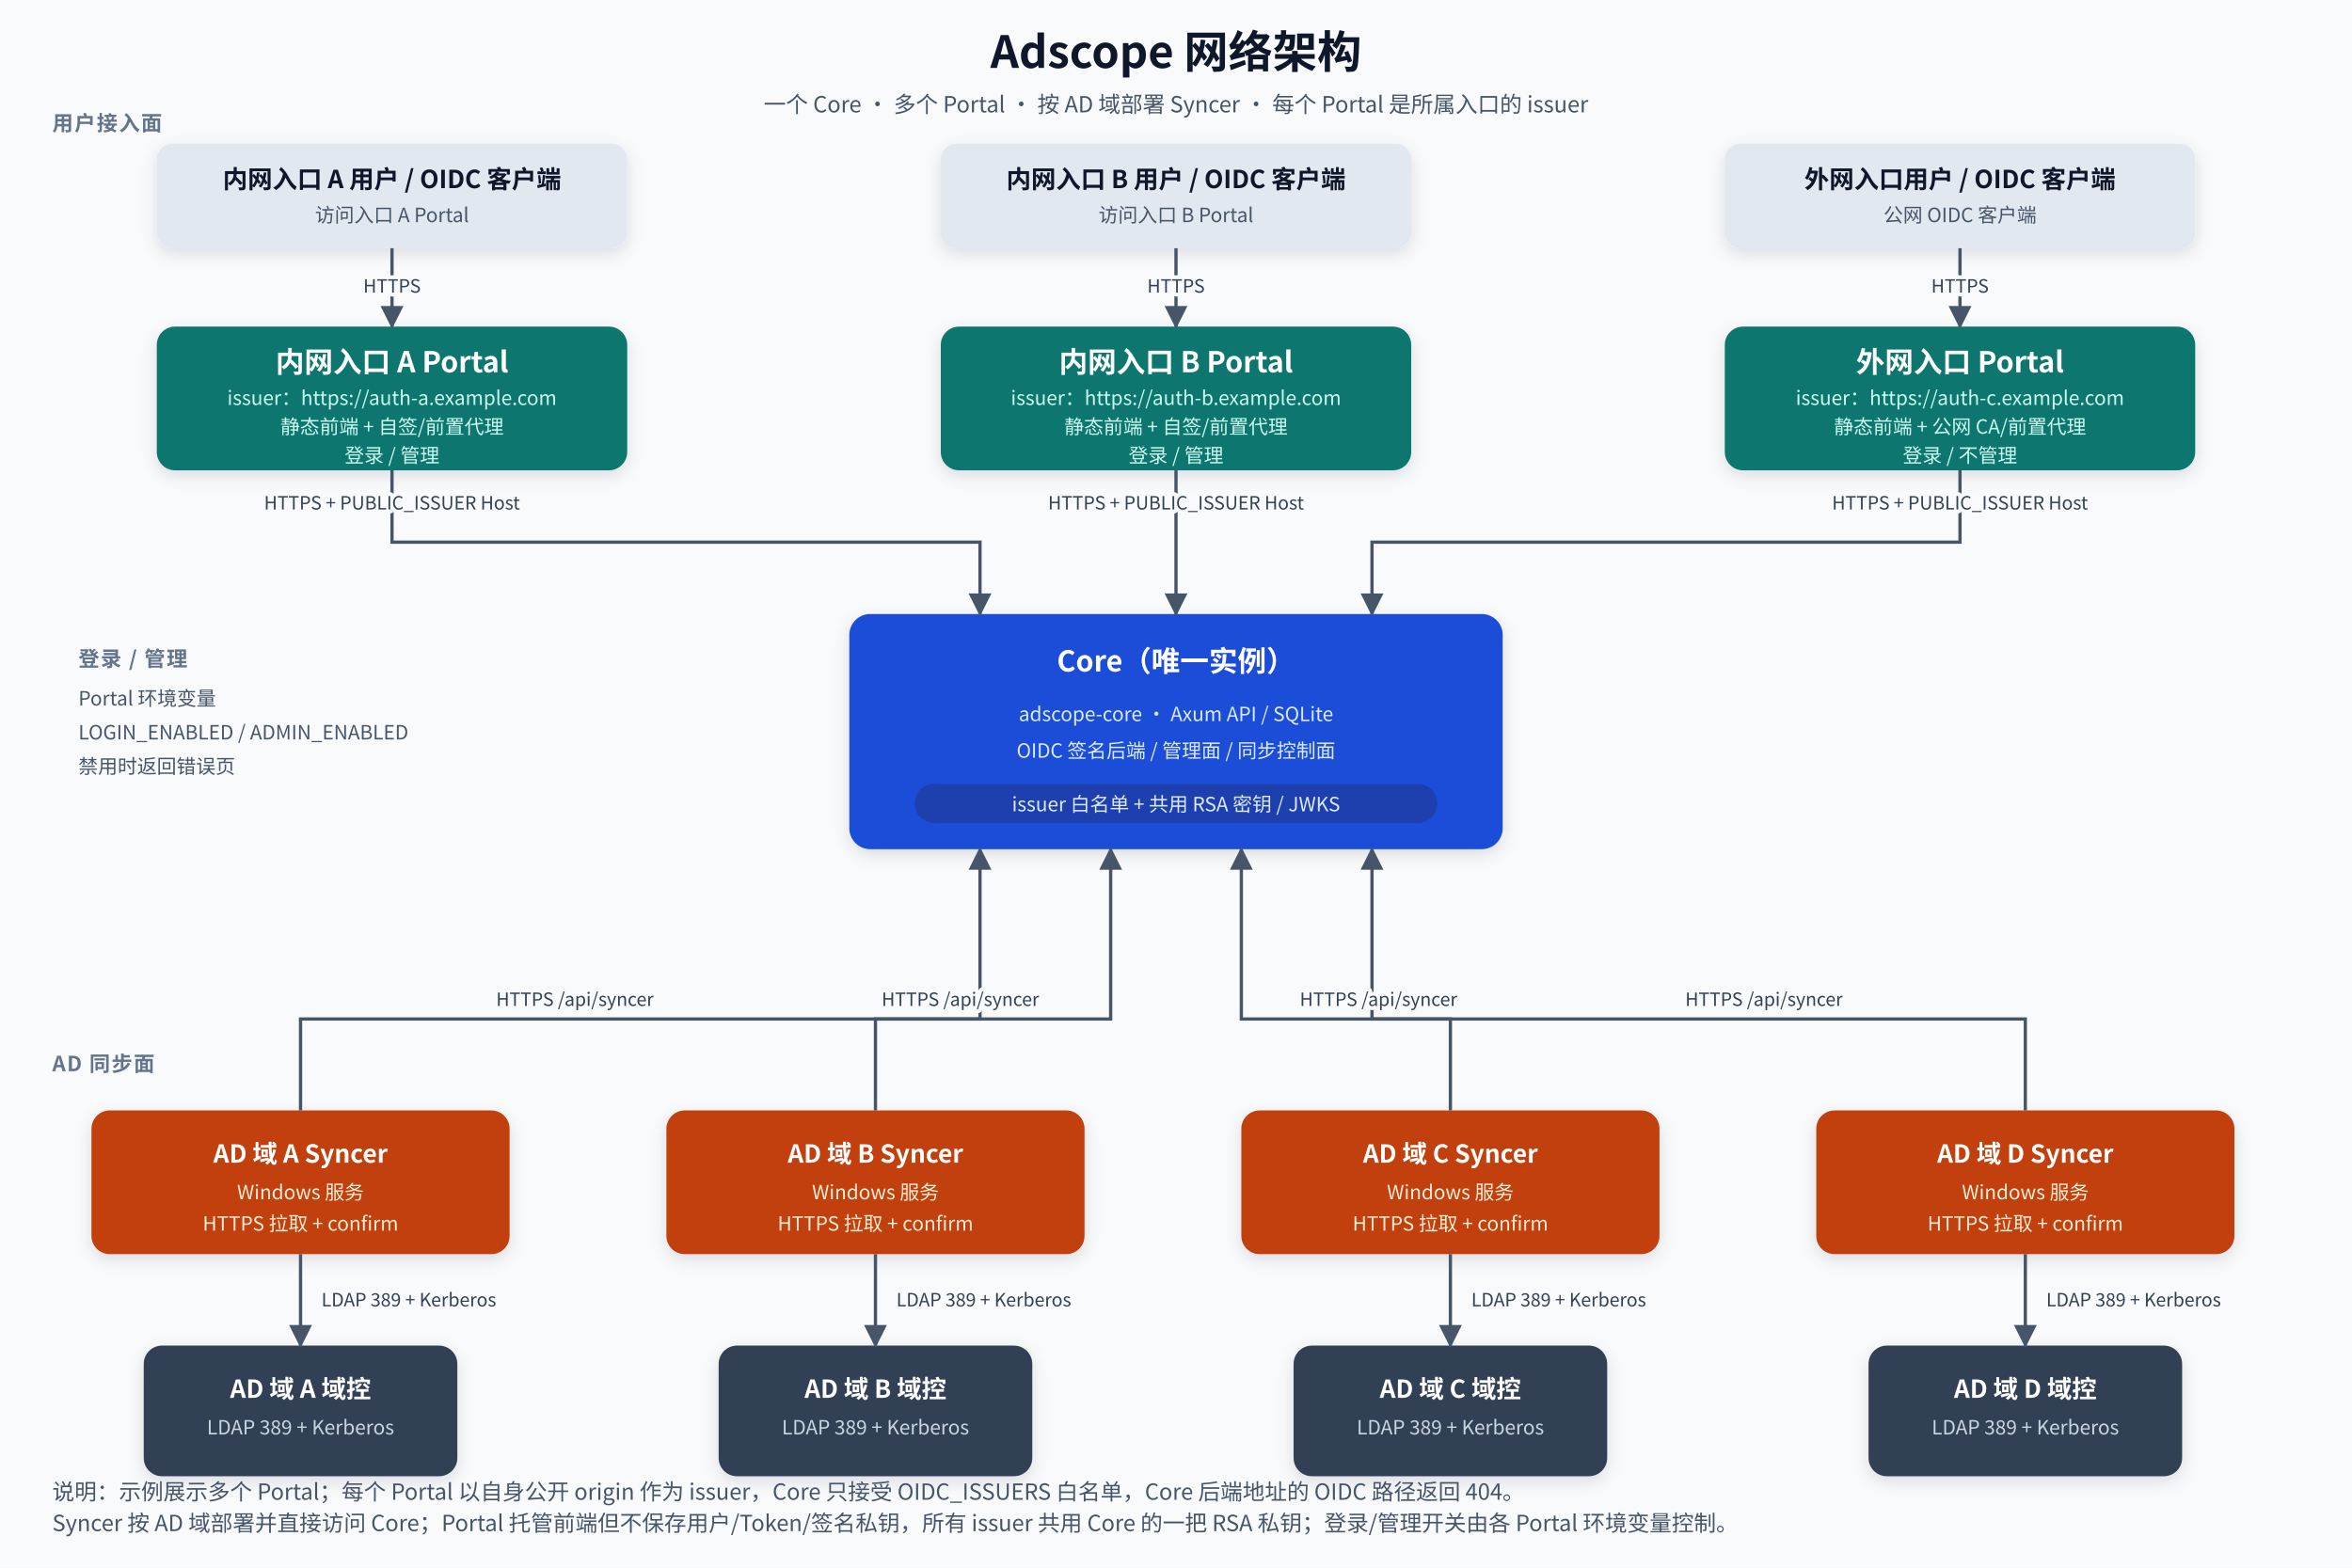
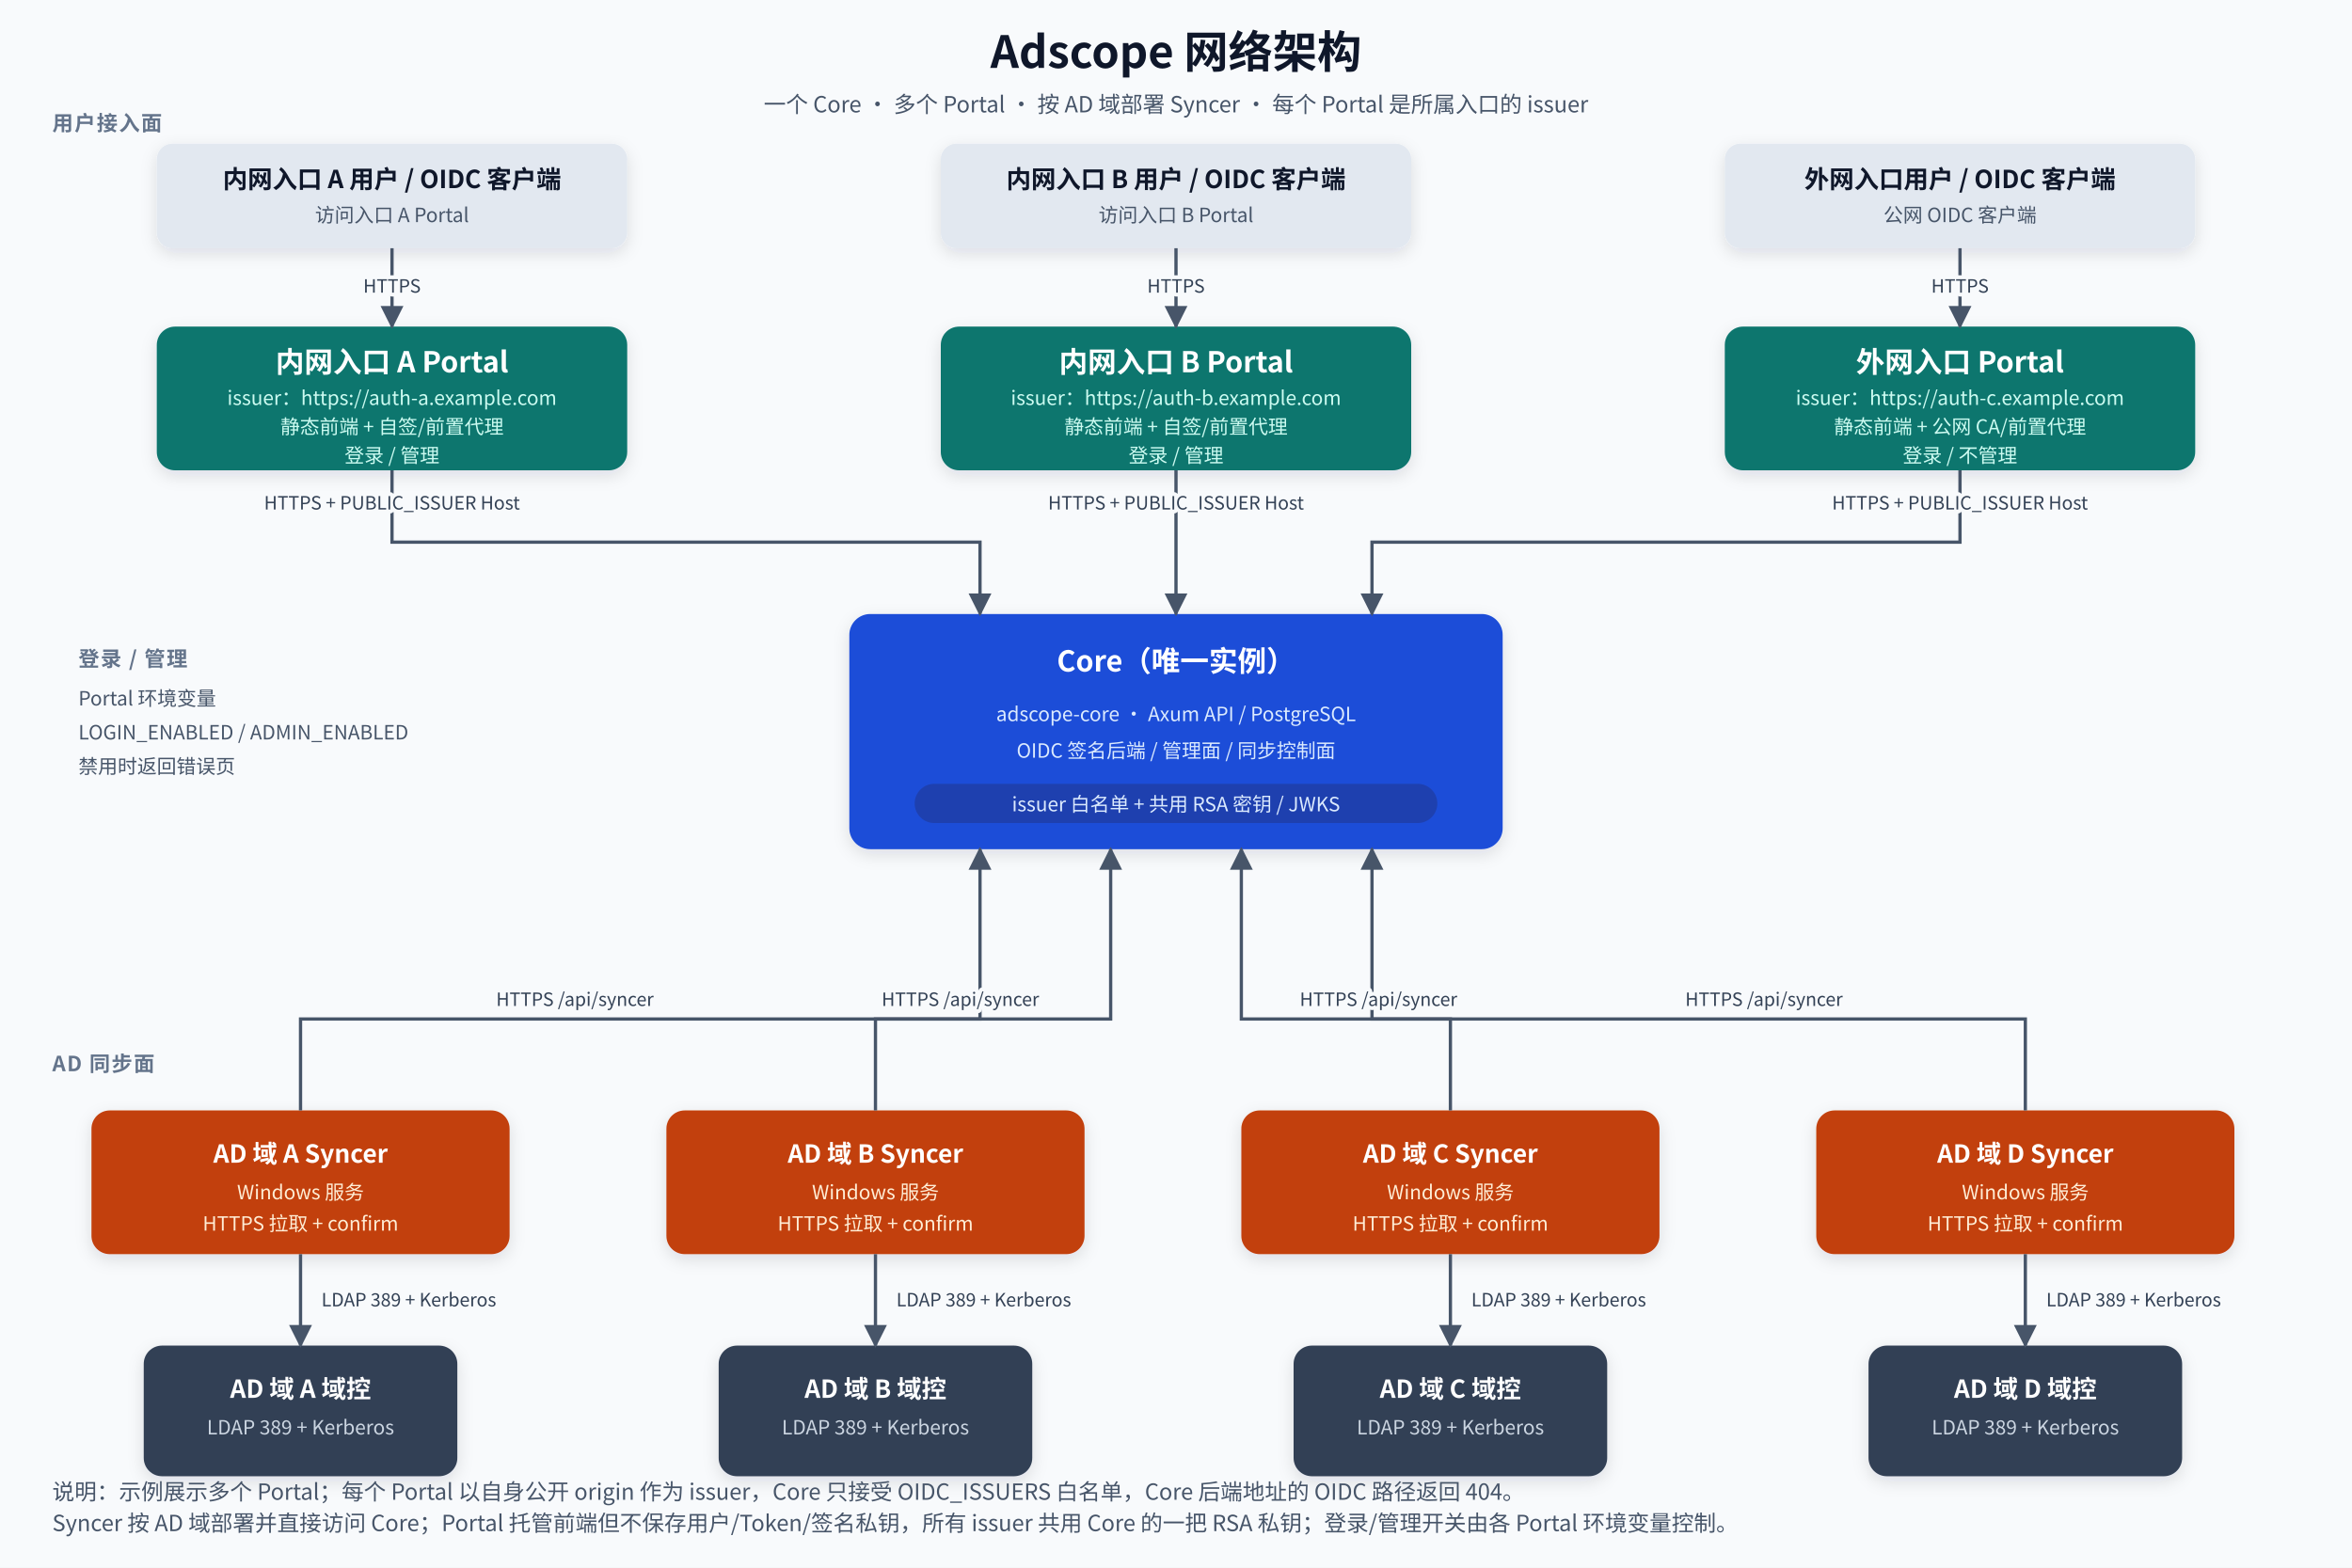
<svg xmlns="http://www.w3.org/2000/svg" width="1800" height="1200" viewBox="0 0 1800 1200" role="img" aria-labelledby="title desc">
  <defs>
    <marker id="arrow" viewBox="0 0 10 10" refX="9" refY="5" markerWidth="7" markerHeight="7" orient="auto-start-reverse">
      <path d="M0,0 L10,5 L0,10 z" fill="#475569" />
    </marker>
    <filter id="shadow" x="-20%" y="-20%" width="140%" height="140%">
      <feDropShadow dx="0" dy="4" stdDeviation="6" flood-color="#0f172a" flood-opacity="0.12" />
    </filter>
    <style>
      .title { font-family: "Microsoft YaHei", "PingFang SC", "Noto Sans CJK SC", sans-serif; font-size: 34px; font-weight: 700; fill: #0f172a; }
      .subtitle { font-family: "Microsoft YaHei", "PingFang SC", "Noto Sans CJK SC", sans-serif; font-size: 17px; fill: #475569; }
      .section { font-family: "Microsoft YaHei", "PingFang SC", "Noto Sans CJK SC", sans-serif; font-size: 16px; font-weight: 700; fill: #64748b; letter-spacing: 1px; }
      .box-title { font-family: "Microsoft YaHei", "PingFang SC", "Noto Sans CJK SC", sans-serif; font-size: 22px; font-weight: 700; }
      .box-title-small { font-family: "Microsoft YaHei", "PingFang SC", "Noto Sans CJK SC", sans-serif; font-size: 19px; font-weight: 700; }
      .box-sub { font-family: "Microsoft YaHei", "PingFang SC", "Noto Sans CJK SC", sans-serif; font-size: 15px; }
      .link { font-family: "Microsoft YaHei", "PingFang SC", "Noto Sans CJK SC", sans-serif; font-size: 14px; fill: #334155; paint-order: stroke; stroke: #f8fafc; stroke-width: 6px; stroke-linejoin: round; }
      .line { fill: none; stroke: #475569; stroke-width: 2.5; }
      .line-dashed { fill: none; stroke: #6d28d9; stroke-width: 2.5; stroke-dasharray: 7 6; }
    </style>
  </defs>
  <rect width="1800" height="1200" fill="#f8fafc" />
  <text x="900" y="52" text-anchor="middle" class="title">Adscope 网络架构</text>
  <text x="900" y="86" text-anchor="middle" class="subtitle">一个 Core · 多个 Portal · 按 AD 域部署 Syncer · 每个 Portal 是所属入口的 issuer</text>
  <text x="40" y="100" class="section">用户接入面</text>
  <text x="40" y="820" class="section">AD 同步面</text>
  <rect x="120" y="110" width="360" height="80" rx="12" fill="#e2e8f0" filter="url(#shadow)" />
  <text x="300" y="144" text-anchor="middle" class="box-title-small" fill="#0f172a">内网入口 A 用户 / OIDC 客户端</text>
  <text x="300" y="170" text-anchor="middle" class="box-sub" fill="#475569">访问入口 A Portal</text>
  <rect x="720" y="110" width="360" height="80" rx="12" fill="#e2e8f0" filter="url(#shadow)" />
  <text x="900" y="144" text-anchor="middle" class="box-title-small" fill="#0f172a">内网入口 B 用户 / OIDC 客户端</text>
  <text x="900" y="170" text-anchor="middle" class="box-sub" fill="#475569">访问入口 B Portal</text>
  <rect x="1320" y="110" width="360" height="80" rx="12" fill="#e2e8f0" filter="url(#shadow)" />
  <text x="1500" y="144" text-anchor="middle" class="box-title-small" fill="#0f172a">外网入口用户 / OIDC 客户端</text>
  <text x="1500" y="170" text-anchor="middle" class="box-sub" fill="#475569">公网 OIDC 客户端</text>
  <rect x="120" y="250" width="360" height="110" rx="14" fill="#0f766e" filter="url(#shadow)" />
  <text x="300" y="285" text-anchor="middle" class="box-title" fill="#ffffff">内网入口 A Portal</text>
  <text x="300" y="310" text-anchor="middle" class="box-sub" fill="#ccfbf1">issuer：https://auth-a.example.com</text>
  <text x="300" y="332" text-anchor="middle" class="box-sub" fill="#ccfbf1">静态前端 + 自签/前置代理</text>
  <text x="300" y="354" text-anchor="middle" class="box-sub" fill="#ccfbf1">登录 / 管理</text>
  <rect x="720" y="250" width="360" height="110" rx="14" fill="#0f766e" filter="url(#shadow)" />
  <text x="900" y="285" text-anchor="middle" class="box-title" fill="#ffffff">内网入口 B Portal</text>
  <text x="900" y="310" text-anchor="middle" class="box-sub" fill="#ccfbf1">issuer：https://auth-b.example.com</text>
  <text x="900" y="332" text-anchor="middle" class="box-sub" fill="#ccfbf1">静态前端 + 自签/前置代理</text>
  <text x="900" y="354" text-anchor="middle" class="box-sub" fill="#ccfbf1">登录 / 管理</text>
  <rect x="1320" y="250" width="360" height="110" rx="14" fill="#0f766e" filter="url(#shadow)" />
  <text x="1500" y="285" text-anchor="middle" class="box-title" fill="#ffffff">外网入口 Portal</text>
  <text x="1500" y="310" text-anchor="middle" class="box-sub" fill="#ccfbf1">issuer：https://auth-c.example.com</text>
  <text x="1500" y="332" text-anchor="middle" class="box-sub" fill="#ccfbf1">静态前端 + 公网 CA/前置代理</text>
  <text x="1500" y="354" text-anchor="middle" class="box-sub" fill="#ccfbf1">登录 / 不管理</text>
  <rect x="650" y="470" width="500" height="180" rx="16" fill="#1d4ed8" filter="url(#shadow)" />
  <text x="900" y="514" text-anchor="middle" class="box-title" fill="#ffffff">Core（唯一实例）</text>
-   <text x="900" y="552" text-anchor="middle" class="box-sub" fill="#dbeafe">adscope-core · Axum API / SQLite</text>
+   <text x="900" y="552" text-anchor="middle" class="box-sub" fill="#dbeafe">adscope-core · Axum API / PostgreSQL</text>
  <text x="900" y="580" text-anchor="middle" class="box-sub" fill="#dbeafe">OIDC 签名后端 / 管理面 / 同步控制面</text>
  <rect x="700" y="600" width="400" height="30" rx="15" fill="#1e40af" />
  <text x="900" y="621" text-anchor="middle" class="box-sub" fill="#dbeafe">issuer 白名单 + 共用 RSA 密钥 / JWKS</text>
  <path d="M300 190 V250" class="line" marker-end="url(#arrow)" />
  <path d="M900 190 V250" class="line" marker-end="url(#arrow)" />
  <path d="M1500 190 V250" class="line" marker-end="url(#arrow)" />
  <text x="300" y="224" text-anchor="middle" class="link">HTTPS</text>
  <text x="900" y="224" text-anchor="middle" class="link">HTTPS</text>
  <text x="1500" y="224" text-anchor="middle" class="link">HTTPS</text>
  <path d="M300 360 V415 H750 V470" class="line" marker-end="url(#arrow)" />
  <path d="M900 360 V470" class="line" marker-end="url(#arrow)" />
  <path d="M1500 360 V415 H1050 V470" class="line" marker-end="url(#arrow)" />
  <text x="300" y="390" text-anchor="middle" class="link">HTTPS + PUBLIC_ISSUER Host</text>
  <text x="900" y="390" text-anchor="middle" class="link">HTTPS + PUBLIC_ISSUER Host</text>
  <text x="1500" y="390" text-anchor="middle" class="link">HTTPS + PUBLIC_ISSUER Host</text>
  <text x="60" y="510" class="section">登录 / 管理</text>
  <text x="60" y="540" class="box-sub" fill="#475569">Portal 环境变量</text>
  <text x="60" y="566" class="box-sub" fill="#475569">LOGIN_ENABLED / ADMIN_ENABLED</text>
  <text x="60" y="592" class="box-sub" fill="#475569">禁用时返回错误页</text>
  <rect x="70" y="850" width="320" height="110" rx="14" fill="#c2410c" filter="url(#shadow)" />
  <text x="230" y="890" text-anchor="middle" class="box-title-small" fill="#ffffff">AD 域 A Syncer</text>
  <text x="230" y="918" text-anchor="middle" class="box-sub" fill="#ffedd5">Windows 服务</text>
  <text x="230" y="942" text-anchor="middle" class="box-sub" fill="#ffedd5">HTTPS 拉取 + confirm</text>
  <rect x="510" y="850" width="320" height="110" rx="14" fill="#c2410c" filter="url(#shadow)" />
  <text x="670" y="890" text-anchor="middle" class="box-title-small" fill="#ffffff">AD 域 B Syncer</text>
  <text x="670" y="918" text-anchor="middle" class="box-sub" fill="#ffedd5">Windows 服务</text>
  <text x="670" y="942" text-anchor="middle" class="box-sub" fill="#ffedd5">HTTPS 拉取 + confirm</text>
  <rect x="950" y="850" width="320" height="110" rx="14" fill="#c2410c" filter="url(#shadow)" />
  <text x="1110" y="890" text-anchor="middle" class="box-title-small" fill="#ffffff">AD 域 C Syncer</text>
  <text x="1110" y="918" text-anchor="middle" class="box-sub" fill="#ffedd5">Windows 服务</text>
  <text x="1110" y="942" text-anchor="middle" class="box-sub" fill="#ffedd5">HTTPS 拉取 + confirm</text>
  <rect x="1390" y="850" width="320" height="110" rx="14" fill="#c2410c" filter="url(#shadow)" />
  <text x="1550" y="890" text-anchor="middle" class="box-title-small" fill="#ffffff">AD 域 D Syncer</text>
  <text x="1550" y="918" text-anchor="middle" class="box-sub" fill="#ffedd5">Windows 服务</text>
  <text x="1550" y="942" text-anchor="middle" class="box-sub" fill="#ffedd5">HTTPS 拉取 + confirm</text>
  <path d="M230 850 V780 H750 V650" class="line" marker-end="url(#arrow)" />
  <path d="M670 850 V780 H850 V650" class="line" marker-end="url(#arrow)" />
  <path d="M1110 850 V780 H950 V650" class="line" marker-end="url(#arrow)" />
  <path d="M1550 850 V780 H1050 V650" class="line" marker-end="url(#arrow)" />
  <text x="440" y="770" text-anchor="middle" class="link">HTTPS /api/syncer</text>
  <text x="735" y="770" text-anchor="middle" class="link">HTTPS /api/syncer</text>
  <text x="1055" y="770" text-anchor="middle" class="link">HTTPS /api/syncer</text>
  <text x="1350" y="770" text-anchor="middle" class="link">HTTPS /api/syncer</text>
  <rect x="110" y="1030" width="240" height="100" rx="14" fill="#334155" filter="url(#shadow)" />
  <text x="230" y="1070" text-anchor="middle" class="box-title-small" fill="#ffffff">AD 域 A 域控</text>
  <text x="230" y="1098" text-anchor="middle" class="box-sub" fill="#cbd5e1">LDAP 389 + Kerberos</text>
  <rect x="550" y="1030" width="240" height="100" rx="14" fill="#334155" filter="url(#shadow)" />
  <text x="670" y="1070" text-anchor="middle" class="box-title-small" fill="#ffffff">AD 域 B 域控</text>
  <text x="670" y="1098" text-anchor="middle" class="box-sub" fill="#cbd5e1">LDAP 389 + Kerberos</text>
  <rect x="990" y="1030" width="240" height="100" rx="14" fill="#334155" filter="url(#shadow)" />
  <text x="1110" y="1070" text-anchor="middle" class="box-title-small" fill="#ffffff">AD 域 C 域控</text>
  <text x="1110" y="1098" text-anchor="middle" class="box-sub" fill="#cbd5e1">LDAP 389 + Kerberos</text>
  <rect x="1430" y="1030" width="240" height="100" rx="14" fill="#334155" filter="url(#shadow)" />
  <text x="1550" y="1070" text-anchor="middle" class="box-title-small" fill="#ffffff">AD 域 D 域控</text>
  <text x="1550" y="1098" text-anchor="middle" class="box-sub" fill="#cbd5e1">LDAP 389 + Kerberos</text>
  <path d="M230 960 V1030" class="line" marker-end="url(#arrow)" />
  <path d="M670 960 V1030" class="line" marker-end="url(#arrow)" />
  <path d="M1110 960 V1030" class="line" marker-end="url(#arrow)" />
  <path d="M1550 960 V1030" class="line" marker-end="url(#arrow)" />
  <text x="246" y="1000" text-anchor="start" class="link">LDAP 389 + Kerberos</text>
  <text x="686" y="1000" text-anchor="start" class="link">LDAP 389 + Kerberos</text>
  <text x="1126" y="1000" text-anchor="start" class="link">LDAP 389 + Kerberos</text>
  <text x="1566" y="1000" text-anchor="start" class="link">LDAP 389 + Kerberos</text>
  <text x="40" y="1148" class="subtitle">说明：示例展示多个 Portal；每个 Portal 以自身公开 origin 作为 issuer，Core 只接受 OIDC_ISSUERS 白名单，Core 后端地址的 OIDC 路径返回 404。</text>
  <text x="40" y="1172" class="subtitle">Syncer 按 AD 域部署并直接访问 Core；Portal 托管前端但不保存用户/Token/签名私钥，所有 issuer 共用 Core 的一把 RSA 私钥；登录/管理开关由各 Portal 环境变量控制。</text>
</svg>
